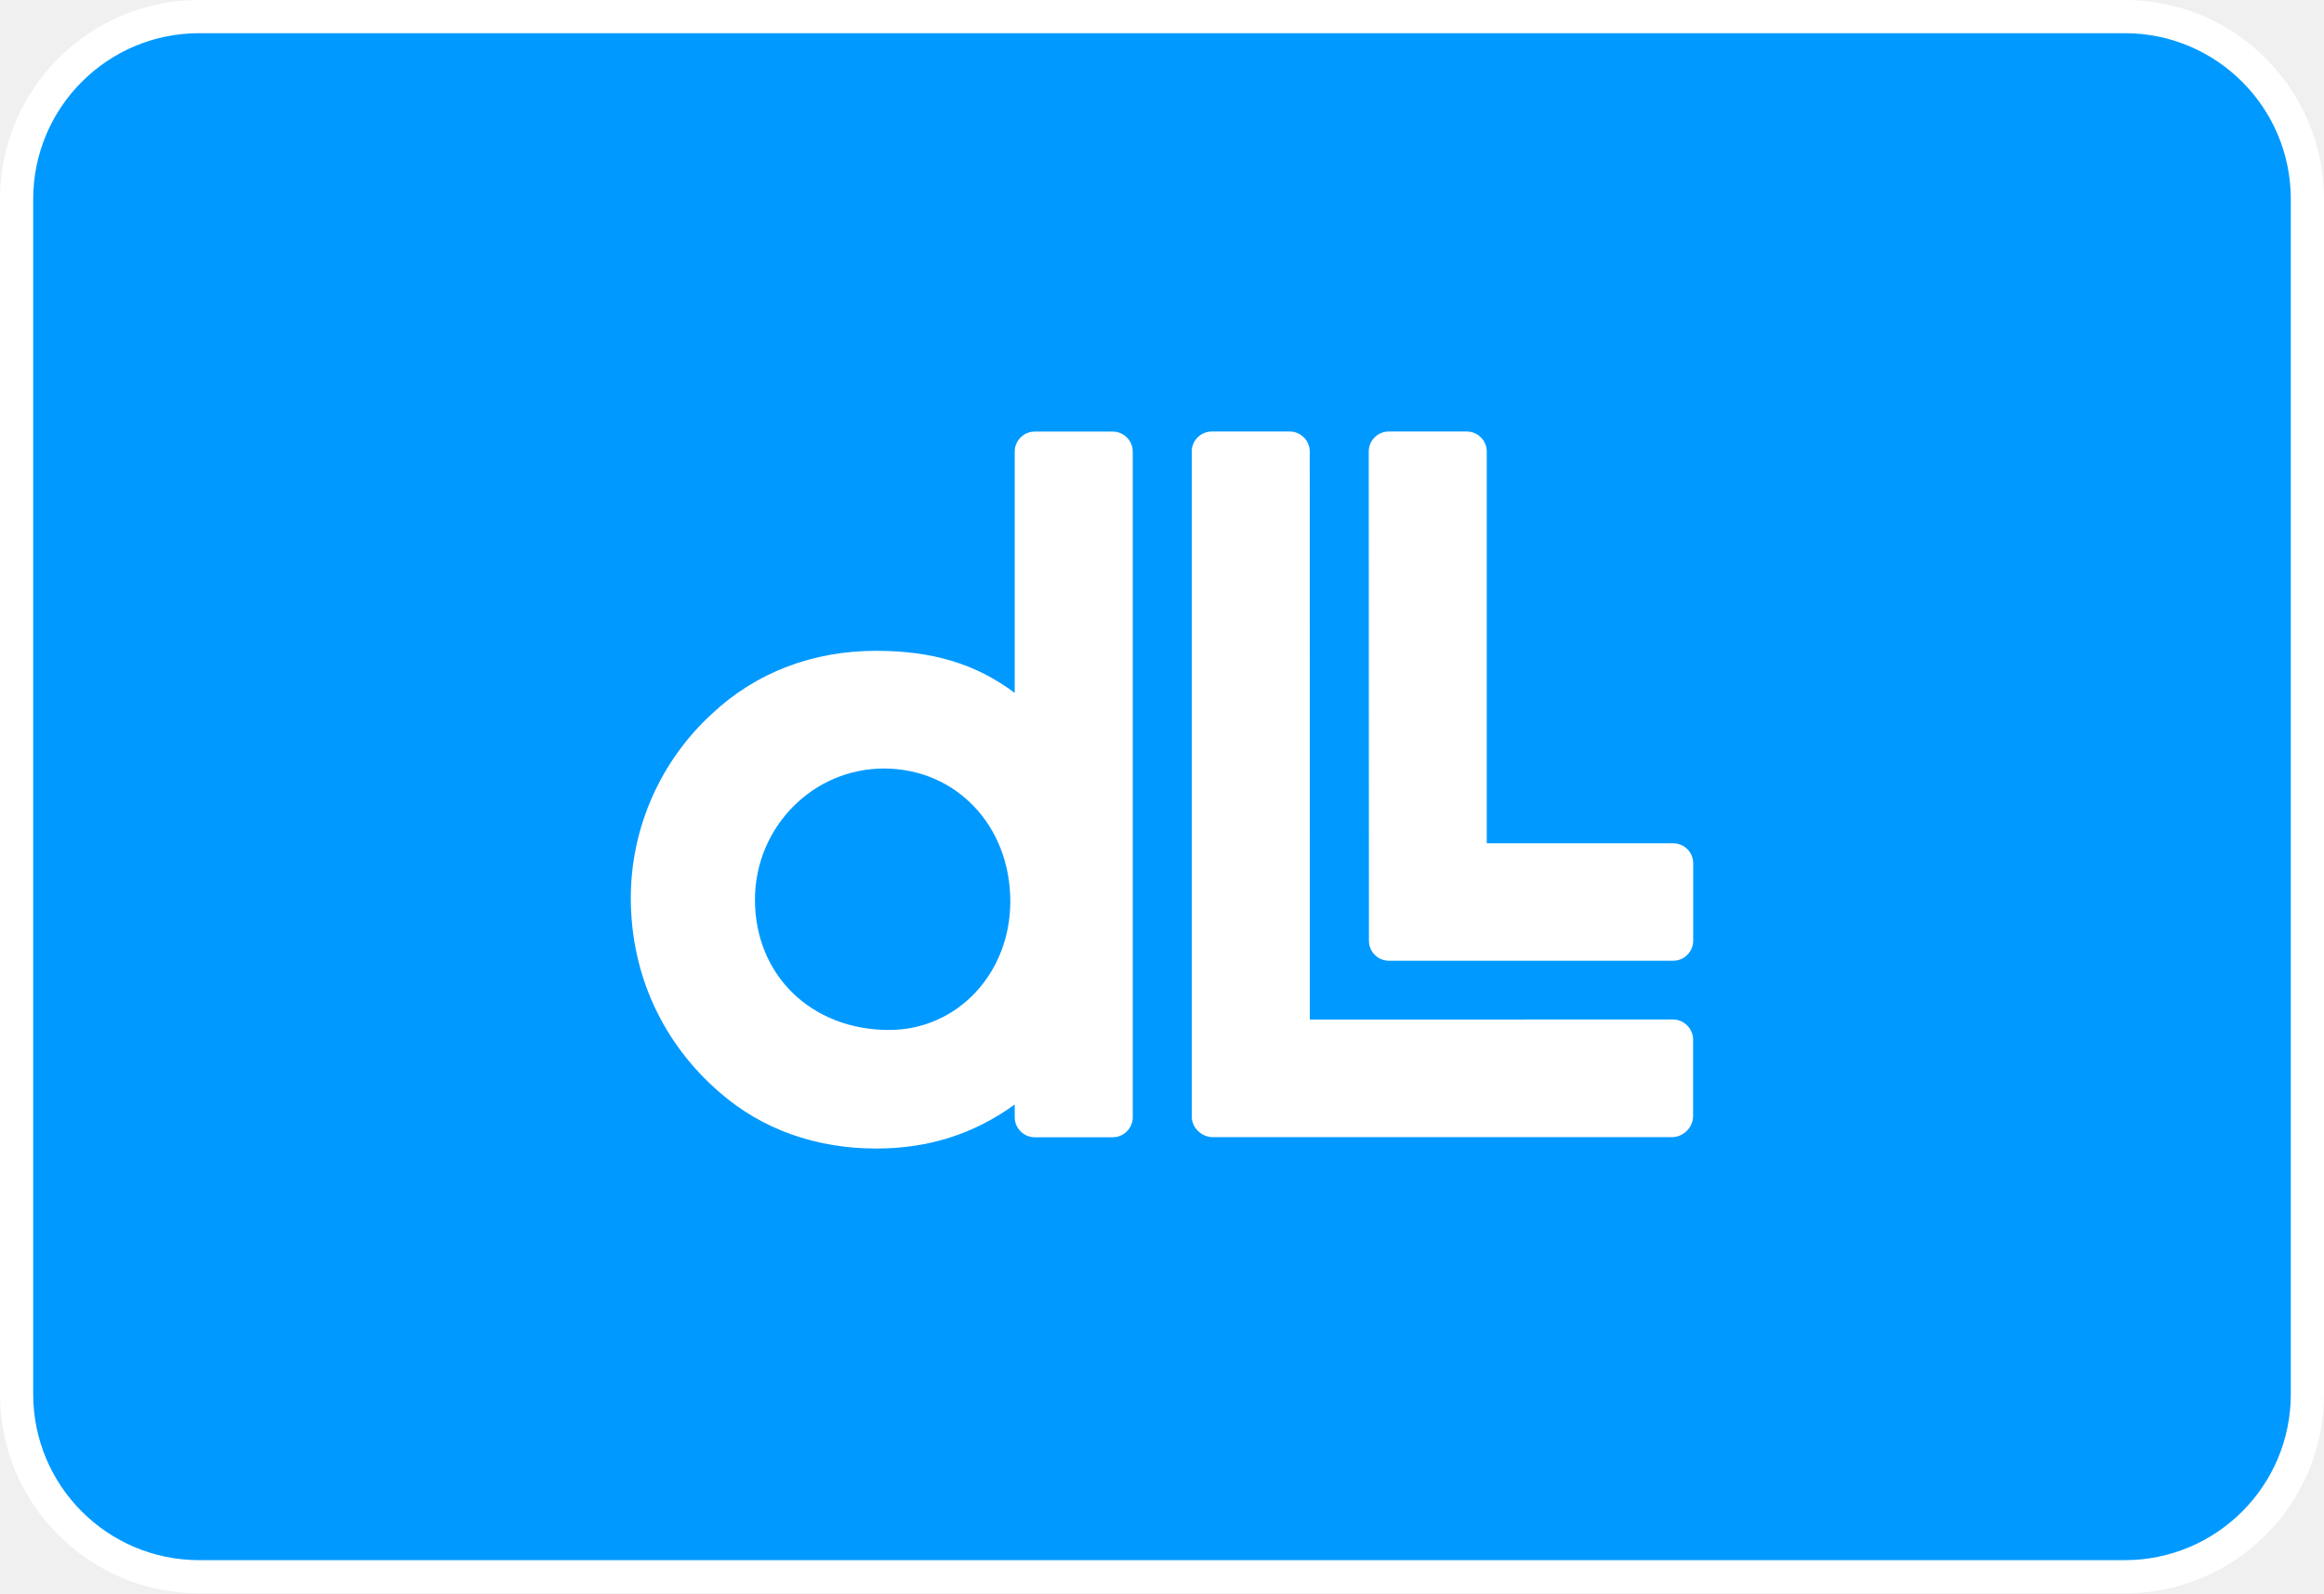
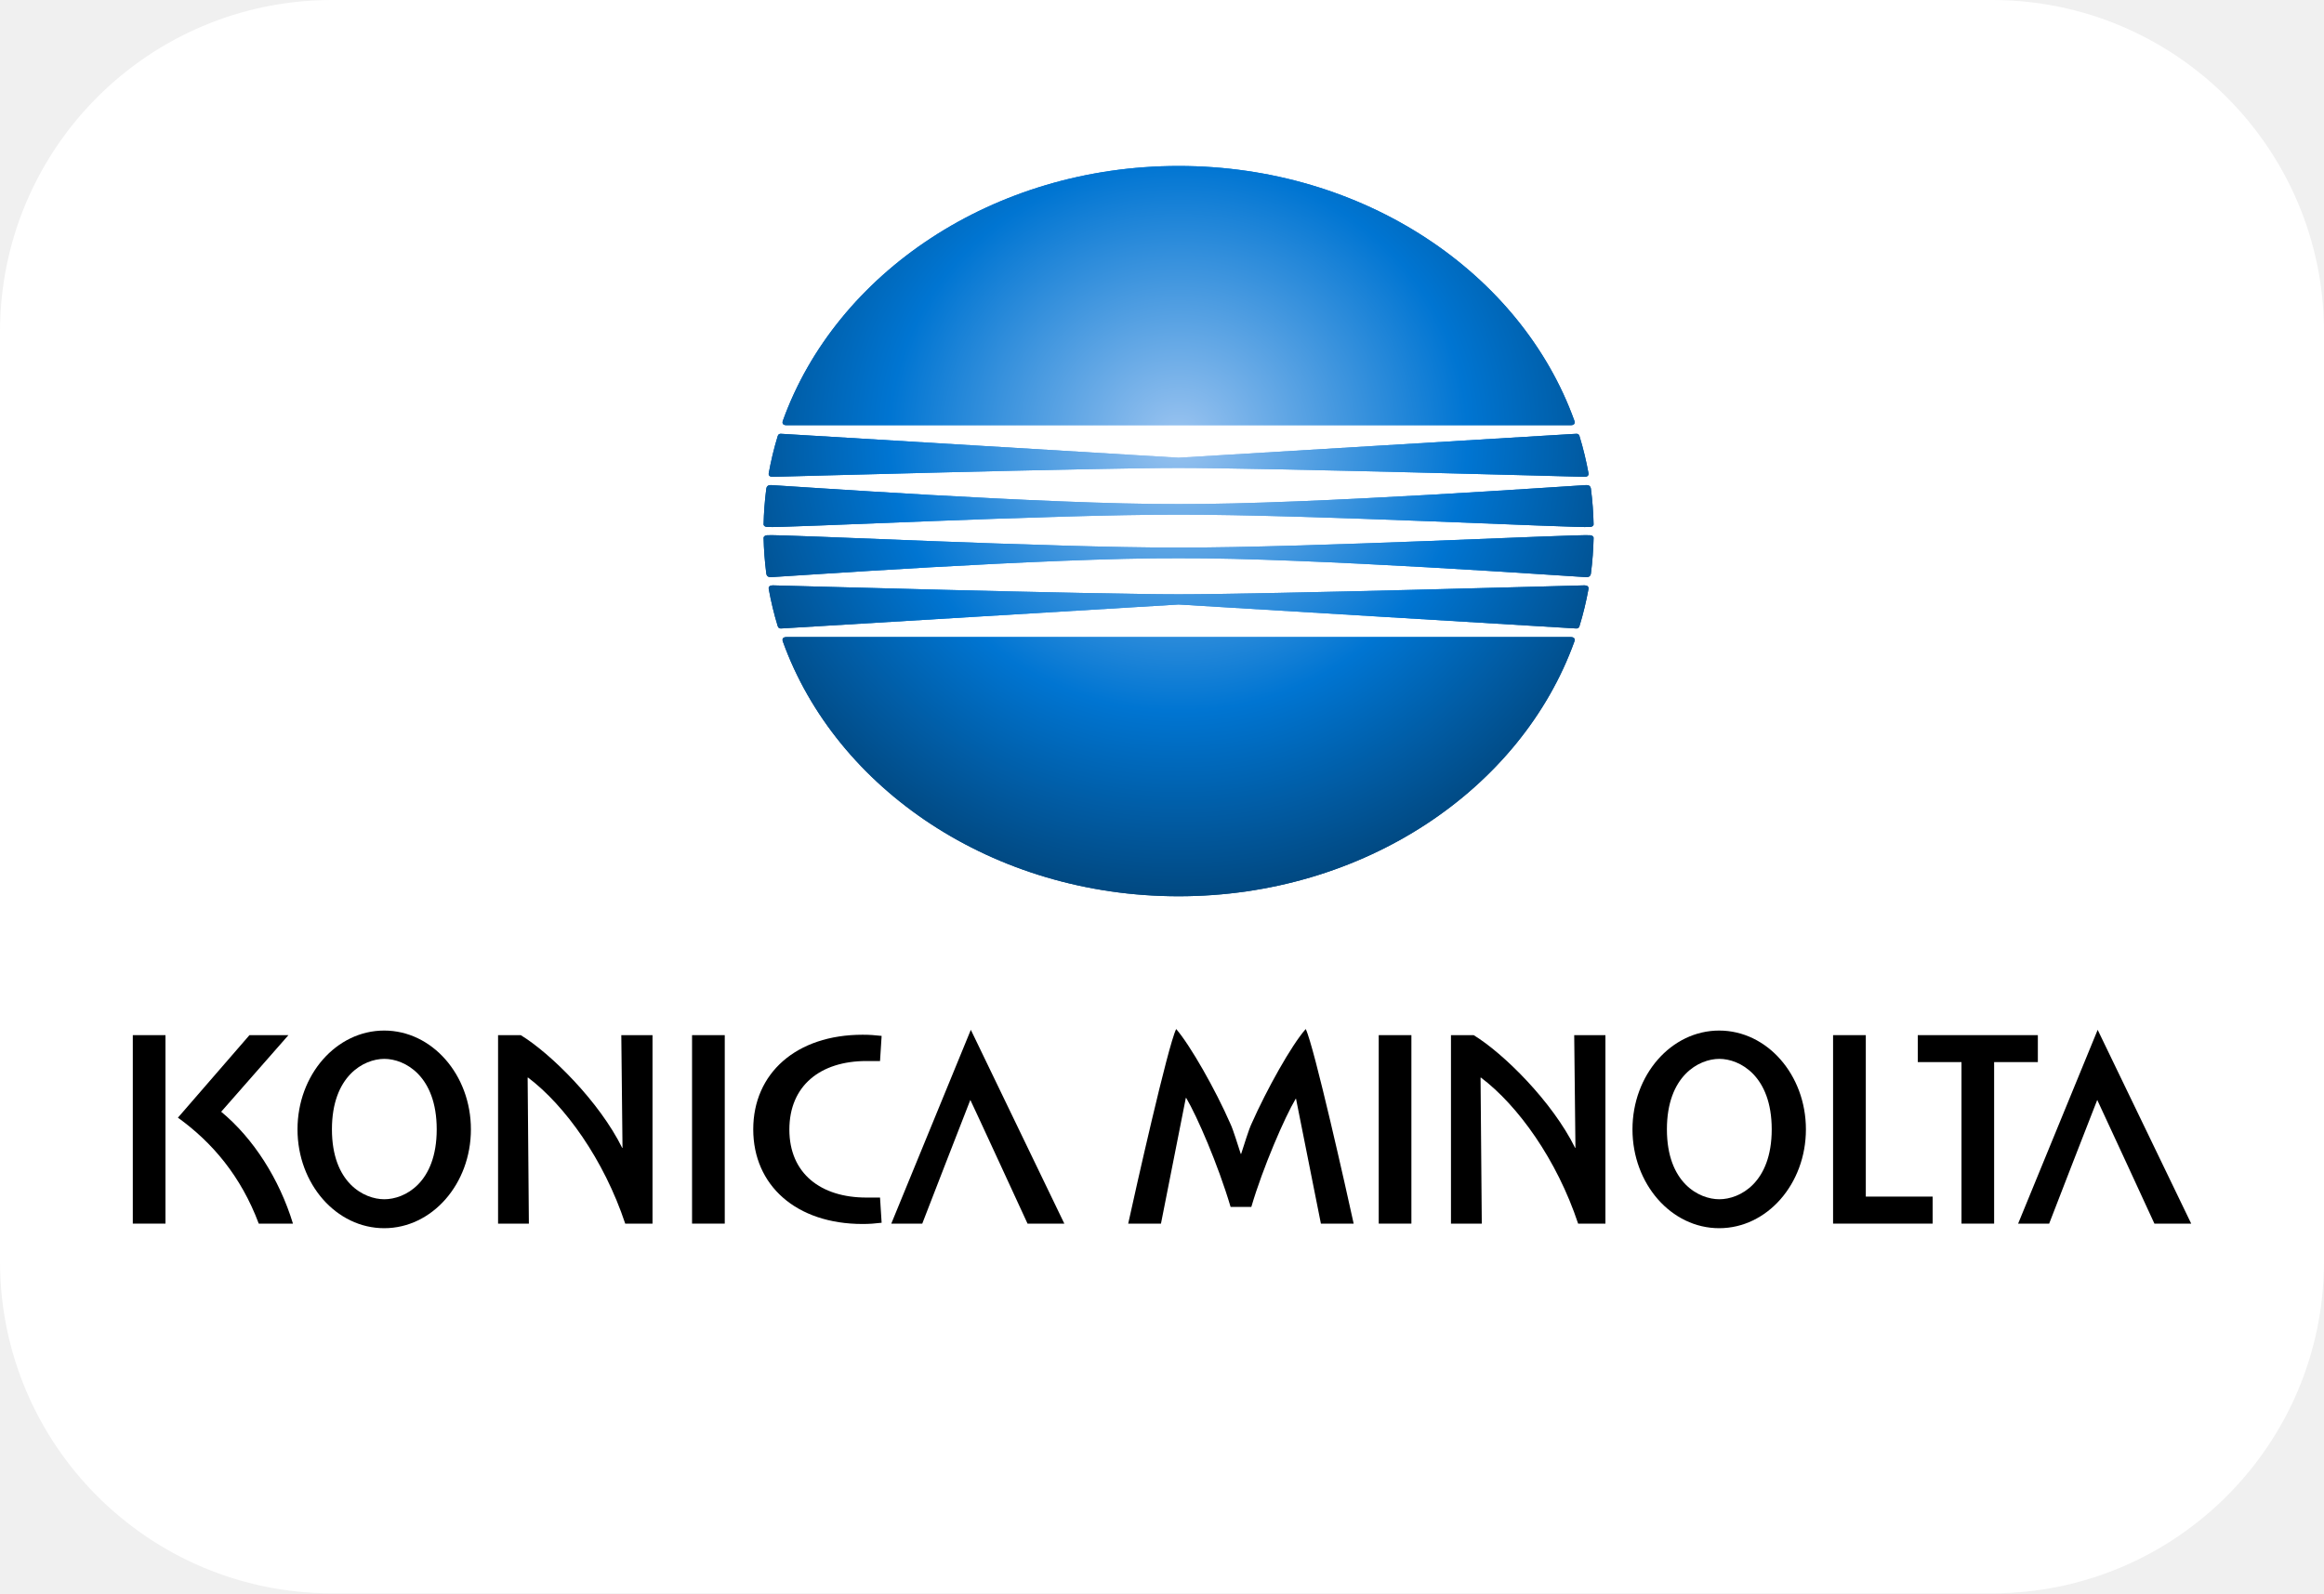
<svg xmlns="http://www.w3.org/2000/svg" width="70" height="48" viewBox="0 0 70 48" fill="none">
-   <rect x="0.5" y="0.5" width="69" height="47" rx="5.5" fill="#0099FF" stroke="white" />
-   <path fill-rule="evenodd" clip-rule="evenodd" d="M26.781 31.028C24.439 31.028 22.74 29.378 22.74 27.103C22.74 24.925 24.482 23.152 26.624 23.152C28.794 23.152 30.431 24.874 30.431 27.155C30.431 29.328 28.828 31.028 26.781 31.028ZM33.516 13.002C33.847 13.002 34.119 13.273 34.119 13.603V33.659C34.119 33.989 33.847 34.26 33.516 34.26H31.167C30.835 34.26 30.564 33.989 30.564 33.659V33.279L30.562 33.275C29.332 34.166 27.964 34.6 26.39 34.6C24.579 34.6 22.954 34.02 21.691 32.922C19.956 31.431 19 29.346 19 27.051C19 24.943 19.894 22.918 21.453 21.495C22.771 20.26 24.479 19.606 26.39 19.606C28.09 19.606 29.392 19.999 30.562 20.872L30.564 20.838V13.603C30.564 13.273 30.835 13.002 31.167 13.002H33.516ZM38.847 13C39.179 13 39.45 13.27 39.45 13.6L39.453 30.715L50.394 30.712C50.72 30.714 50.997 30.986 50.997 31.316V33.623C50.997 33.953 50.726 34.234 50.394 34.257H36.498C36.167 34.234 35.896 33.964 35.896 33.633V13.6C35.896 13.27 36.167 13 36.498 13H38.847ZM44.179 13C44.511 13 44.782 13.27 44.782 13.6V25.404H50.397C50.729 25.404 51 25.673 51 26.004V28.337C51 28.666 50.734 28.943 50.397 28.943H41.836C41.504 28.943 41.233 28.673 41.233 28.343L41.227 13.6C41.227 13.27 41.498 13 41.829 13H44.179Z" fill="white" />
+   <rect width="70" height="48" rx="10" fill="white" />
+   <path d="M11.572 31.046C10.13 31.046 8.961 32.379 8.961 34.023C8.961 35.667 10.13 37 11.572 37C13.014 37 14.184 35.667 14.184 34.023C14.184 32.379 13.014 31.046 11.572 31.046ZM11.576 36.128C10.962 36.128 9.998 35.632 9.998 34.022C9.998 32.413 10.958 31.899 11.576 31.899C12.193 31.899 13.154 32.411 13.154 34.022C13.154 35.634 12.19 36.128 11.576 36.128Z" fill="black" />
+   <path d="M51.782 31.046C50.34 31.046 49.171 32.379 49.171 34.023C49.171 35.667 50.34 37 51.782 37C53.225 37 54.395 35.667 54.395 34.023C54.395 32.379 53.225 31.046 51.782 31.046ZM51.787 36.128C51.173 36.128 50.208 35.632 50.208 34.022C50.208 32.413 51.169 31.899 51.787 31.899C52.404 31.899 53.365 32.411 53.365 34.022C53.365 35.634 52.401 36.128 51.787 36.128Z" fill="black" />
+   <path d="M4.984 31.184H4V36.862H4.984V31.184Z" fill="black" />
+   <path d="M21.83 31.184H20.845V36.862H21.83V31.184Z" fill="black" />
+   <path d="M26.096 31.964H26.507L26.555 31.207C26.348 31.184 26.194 31.172 25.983 31.172C23.979 31.172 22.688 32.337 22.688 34.022C22.688 35.708 23.979 36.873 25.983 36.873C26.194 36.873 26.348 36.86 26.555 36.836L26.507 36.077H26.096C24.727 36.077 23.776 35.356 23.776 34.029C23.776 32.7 24.717 31.964 26.096 31.964Z" fill="black" />
+   <path d="M18.75 34.574C18.75 34.585 18.746 34.589 18.741 34.581C18.054 33.188 16.582 31.73 15.685 31.184H15.002V36.862H15.93C15.93 36.862 15.893 32.484 15.893 32.476C15.893 32.461 15.896 32.457 15.904 32.461C17.023 33.306 18.192 34.938 18.832 36.862H19.654V31.184H18.714C18.714 31.184 18.75 34.568 18.75 34.574Z" fill="black" />
+   <path d="M47.453 34.574C47.453 34.585 47.447 34.589 47.444 34.581C46.757 33.188 45.284 31.73 44.387 31.184H43.704V36.862H44.632C44.632 36.862 44.595 32.484 44.595 32.476C44.595 32.461 44.599 32.457 44.605 32.461C45.726 33.306 46.895 34.938 47.534 36.862H48.356V31.184H47.416C47.416 31.184 47.453 34.568 47.453 34.574Z" fill="black" />
+   <path d="M42.512 31.184H41.528V36.862H42.512V31.184Z" fill="black" />
+   <path d="M26.846 36.862H27.779C27.779 36.862 29.175 33.257 29.227 33.136C29.291 33.26 30.95 36.862 30.95 36.862H32.058L29.242 31.024L26.846 36.862Z" fill="black" />
+   <path d="M63.183 31.024L60.787 36.862H61.722C61.722 36.862 63.117 33.257 63.17 33.136C63.233 33.26 64.892 36.862 64.892 36.862H66L63.183 31.024Z" fill="black" />
+   <path d="M6.662 33.492C7.21 32.872 8.688 31.184 8.688 31.184H7.514L5.359 33.67C6.394 34.416 7.258 35.432 7.794 36.862H8.824C8.415 35.519 7.631 34.291 6.662 33.492Z" fill="black" />
+   <path d="M56.199 31.184H55.213V36.862H58.212V36.048H56.199V31.184Z" fill="black" />
+   <path d="M61.381 31.184H57.765V31.996H59.081V36.862H60.064V31.996H61.381V31.184Z" fill="black" />
+   <path d="M37.701 33.844C37.606 34.042 37.474 34.493 37.385 34.758C37.383 34.766 37.374 34.766 37.371 34.758C37.284 34.499 37.151 34.045 37.058 33.85C36.608 32.821 35.853 31.493 35.427 31C35.177 31.503 34.19 35.912 33.982 36.862H34.969C34.969 36.862 35.713 33.096 35.716 33.084C35.718 33.072 35.724 33.069 35.73 33.078C36.054 33.624 36.686 35.075 37.066 36.358H37.691C38.042 35.16 38.702 33.646 39.027 33.101C39.032 33.092 39.036 33.097 39.038 33.106C39.041 33.116 39.786 36.862 39.786 36.862H40.773C40.566 35.912 39.579 31.503 39.329 31C38.894 31.493 38.155 32.821 37.701 33.844Z" fill="black" />
+   <path d="M23.687 12.809H47.312C47.409 12.809 47.451 12.76 47.421 12.675C45.822 8.233 41.09 5 35.5 5C29.91 5 25.178 8.233 23.58 12.675C23.549 12.76 23.591 12.809 23.687 12.809ZM23.106 15.876C23.546 15.909 31.629 15.498 35.5 15.504C39.374 15.498 47.454 15.909 47.894 15.876C47.955 15.871 48.001 15.84 48 15.794C47.993 15.459 47.967 15.09 47.919 14.724C47.908 14.64 47.852 14.61 47.778 14.613C47.414 14.628 39.456 15.201 35.5 15.185C31.545 15.201 23.588 14.628 23.222 14.613C23.149 14.61 23.092 14.64 23.081 14.724C23.033 15.09 23.007 15.459 23 15.794C22.999 15.84 23.045 15.871 23.106 15.876ZM23.272 14.365C23.366 14.364 32.886 14.097 35.5 14.097C38.113 14.097 47.634 14.364 47.728 14.365C47.806 14.366 47.859 14.329 47.846 14.254C47.779 13.89 47.689 13.508 47.573 13.131C47.557 13.079 47.516 13.065 47.474 13.068C47.427 13.071 35.5 13.789 35.5 13.789C35.5 13.789 23.573 13.071 23.526 13.068C23.485 13.065 23.443 13.079 23.427 13.131C23.311 13.508 23.221 13.89 23.155 14.254C23.14 14.329 23.194 14.366 23.272 14.365ZM23.58 19.326C25.178 23.767 29.91 27 35.5 27C41.09 27 45.822 23.767 47.421 19.326C47.451 19.24 47.409 19.192 47.312 19.192H23.687C23.591 19.192 23.549 19.24 23.58 19.326ZM23 16.206C23.007 16.541 23.034 16.91 23.081 17.277C23.092 17.36 23.149 17.39 23.222 17.387C23.588 17.373 31.546 16.799 35.5 16.817C39.456 16.799 47.414 17.372 47.778 17.387C47.852 17.39 47.908 17.36 47.919 17.277C47.967 16.91 47.993 16.541 48 16.206C48.001 16.16 47.955 16.129 47.894 16.124C47.455 16.091 39.374 16.502 35.5 16.496C31.629 16.502 23.546 16.091 23.106 16.124C23.045 16.129 22.999 16.16 23 16.206ZM23.155 17.745C23.221 18.109 23.311 18.492 23.427 18.868C23.443 18.92 23.485 18.936 23.526 18.933C23.573 18.929 35.5 18.211 35.5 18.211C35.5 18.211 47.427 18.929 47.474 18.933C47.516 18.936 47.557 18.92 47.573 18.868C47.689 18.493 47.779 18.109 47.846 17.745C47.859 17.671 47.806 17.634 47.728 17.634C47.634 17.636 38.113 17.903 35.5 17.903C32.886 17.903 23.366 17.636 23.272 17.634C23.194 17.634 23.14 17.671 23.155 17.745Z" fill="url(#paint0_radial_9251_66647)" />
+   <path d="M23.687 12.809H47.312C47.409 12.809 47.451 12.76 47.421 12.675C45.822 8.233 41.09 5 35.5 5C29.91 5 25.178 8.233 23.58 12.675C23.549 12.76 23.591 12.809 23.687 12.809ZM23.106 15.876C23.546 15.909 31.629 15.498 35.5 15.504C39.374 15.498 47.454 15.909 47.894 15.876C47.955 15.871 48.001 15.84 48 15.794C47.993 15.459 47.967 15.09 47.919 14.724C47.908 14.64 47.852 14.61 47.778 14.613C47.414 14.628 39.456 15.201 35.5 15.185C31.545 15.201 23.588 14.628 23.222 14.613C23.149 14.61 23.092 14.64 23.081 14.724C23.033 15.09 23.007 15.459 23 15.794C22.999 15.84 23.045 15.871 23.106 15.876ZM23.272 14.365C23.366 14.364 32.886 14.097 35.5 14.097C38.113 14.097 47.634 14.364 47.728 14.365C47.806 14.366 47.859 14.329 47.846 14.254C47.779 13.89 47.689 13.508 47.573 13.131C47.557 13.079 47.516 13.065 47.474 13.068C47.427 13.071 35.5 13.789 35.5 13.789C35.5 13.789 23.573 13.071 23.526 13.068C23.485 13.065 23.443 13.079 23.427 13.131C23.311 13.508 23.221 13.89 23.155 14.254C23.14 14.329 23.194 14.366 23.272 14.365ZM23.58 19.326C25.178 23.767 29.91 27 35.5 27C41.09 27 45.822 23.767 47.421 19.326C47.451 19.24 47.409 19.192 47.312 19.192H23.687C23.591 19.192 23.549 19.24 23.58 19.326ZM23 16.206C23.007 16.541 23.034 16.91 23.081 17.277C23.092 17.36 23.149 17.39 23.222 17.387C23.588 17.373 31.546 16.799 35.5 16.817C39.456 16.799 47.414 17.372 47.778 17.387C47.852 17.39 47.908 17.36 47.919 17.277C47.967 16.91 47.993 16.541 48 16.206C48.001 16.16 47.955 16.129 47.894 16.124C47.455 16.091 39.374 16.502 35.5 16.496C31.629 16.502 23.546 16.091 23.106 16.124C23.045 16.129 22.999 16.16 23 16.206ZM23.155 17.745C23.221 18.109 23.311 18.492 23.427 18.868C23.443 18.92 23.485 18.936 23.526 18.933C23.573 18.929 35.5 18.211 35.5 18.211C35.5 18.211 47.427 18.929 47.474 18.933C47.516 18.936 47.557 18.92 47.573 18.868C47.689 18.493 47.779 18.109 47.846 17.745C47.859 17.671 47.806 17.634 47.728 17.634C47.634 17.636 38.113 17.903 35.5 17.903C32.886 17.903 23.366 17.636 23.272 17.634C23.194 17.634 23.14 17.671 23.155 17.745Z" fill="url(#paint1_radial_9251_66647)" />
+   <defs>
+     <radialGradient id="paint0_radial_9251_66647" cx="0" cy="0" r="1" gradientUnits="userSpaceOnUse" gradientTransform="translate(35.5 13.1822) scale(14.7317 13.8586)">
+       <stop stop-color="#9BC4F0" />
+       <stop offset="0.593" stop-color="#0075D2" />
+       <stop offset="1" stop-color="#014880" />
+     </radialGradient>
+     <radialGradient id="paint1_radial_9251_66647" cx="0" cy="0" r="1" gradientUnits="userSpaceOnUse" gradientTransform="translate(35.5 13.1822) scale(14.7317 13.8586)">
+       <stop stop-color="#9BC4F0" />
+       <stop offset="0.593" stop-color="#0075D2" />
+       <stop offset="1" stop-color="#014880" />
+     </radialGradient>
+   </defs>
</svg>
